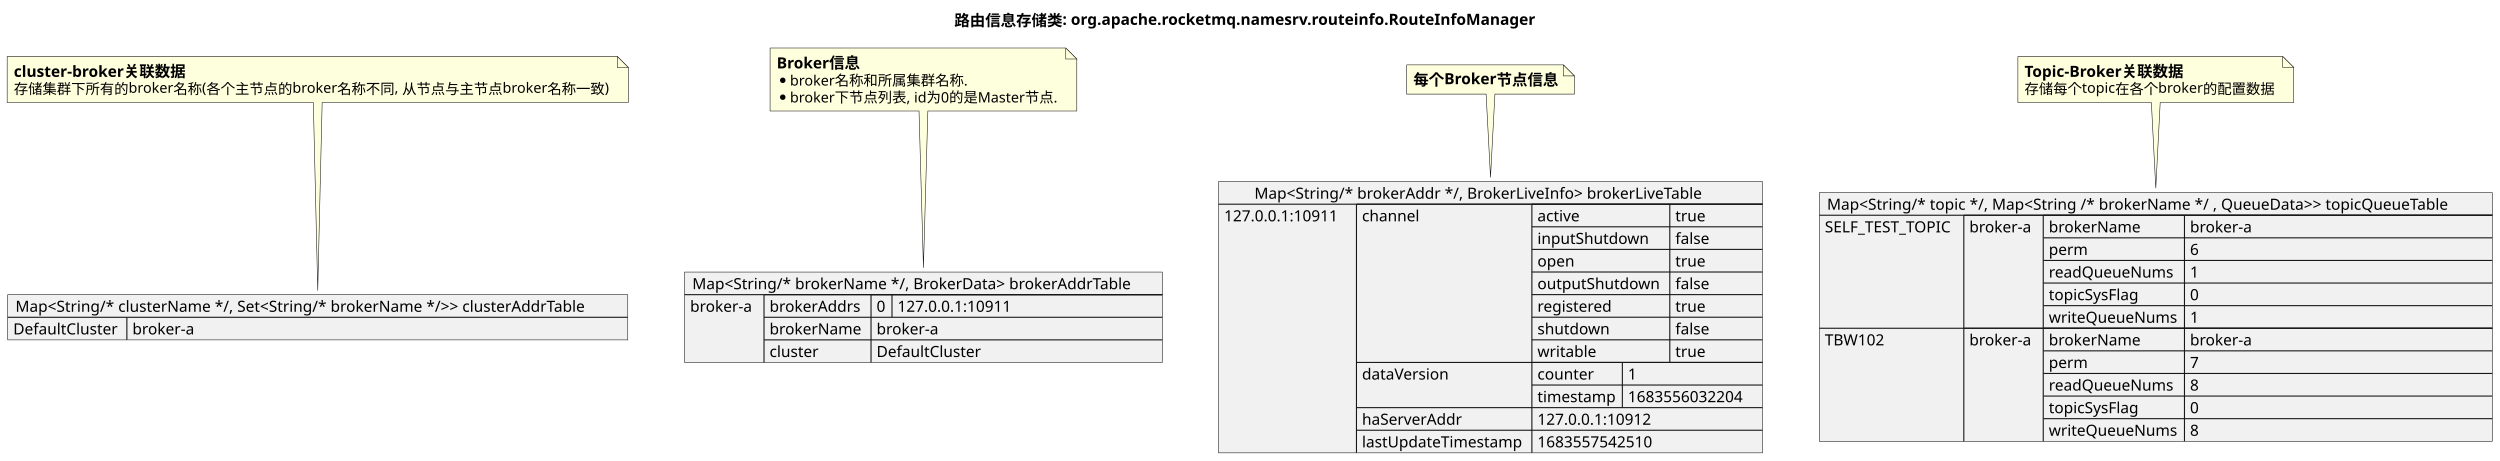
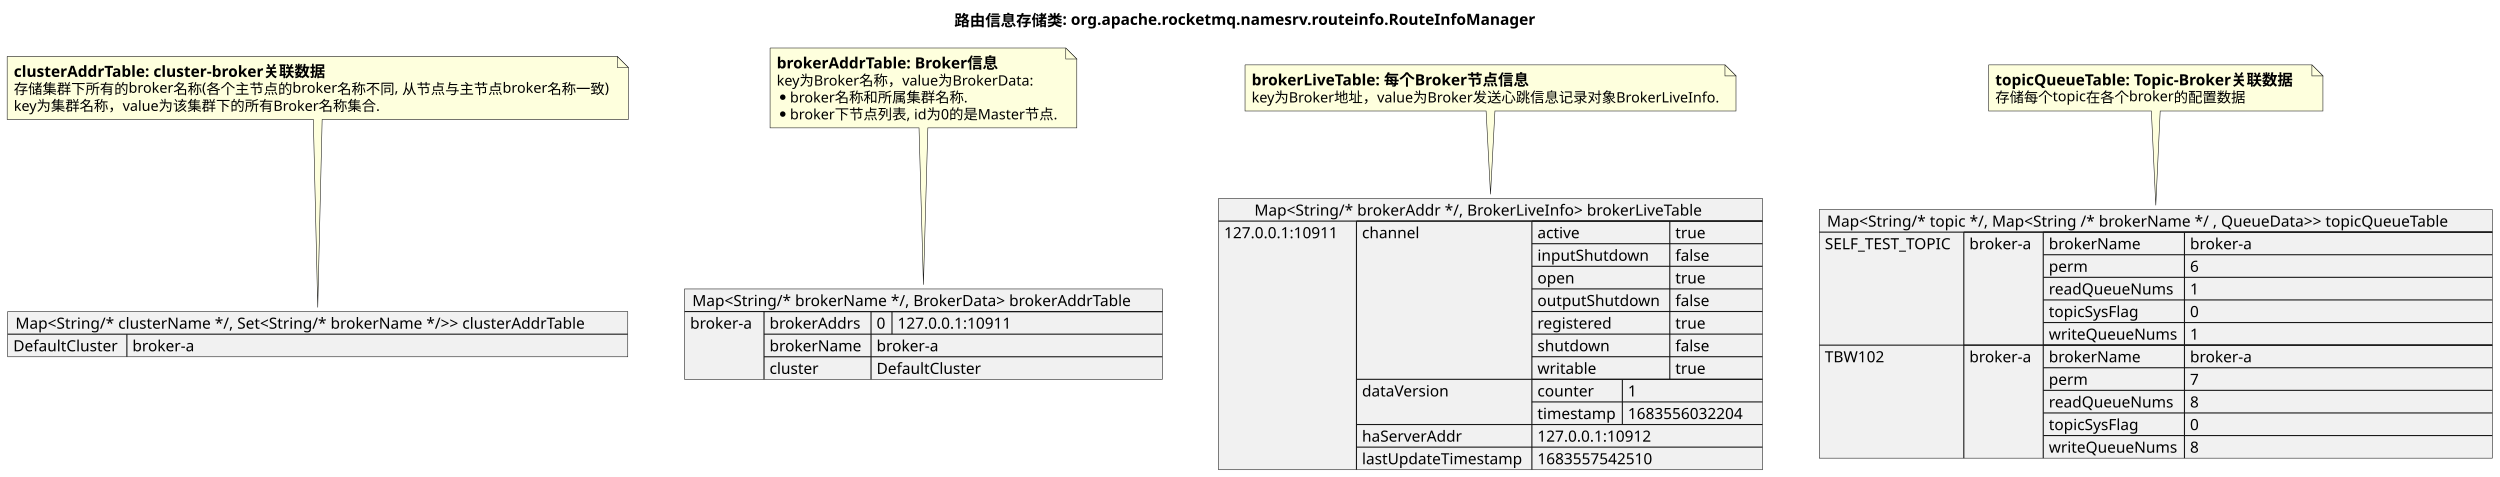
- <svg xmlns="http://www.w3.org/2000/svg" contentStyleType="text/css" height="417px" preserveAspectRatio="none" style="width:2266px;height:417px;background:#FFFFFF;" version="1.1" viewBox="0 0 2266 417" width="2266px" zoomAndPan="magnify">
+ <svg xmlns="http://www.w3.org/2000/svg" contentStyleType="text/css" height="432px" preserveAspectRatio="none" style="width:2266px;height:432px;background:#FFFFFF;" version="1.1" viewBox="0 0 2266 432" width="2266px" zoomAndPan="magnify">
  <defs />
  <g>
    <text fill="#000000" font-family="sans-serif" font-size="14" font-weight="bold" lengthAdjust="spacing" textLength="522" x="865" y="23.535">路由信息存储类: org.apache.rocketmq.namesrv.routeinfo.RouteInfoManager</text>
-     <rect fill="#F1F1F1" height="40.977" style="stroke:#181818;stroke-width:0.5;" width="562" x="7" y="267.098" />
-     <text fill="#000000" font-family="sans-serif" font-size="14" lengthAdjust="spacing" textLength="548" x="14" y="282.633">Map&lt;String/* clusterName */, Set&lt;String/* brokerName */&gt;&gt; clusterAddrTable</text>
-     <line style="stroke:#181818;stroke-width:1.0;" x1="115" x2="115" y1="287.587" y2="308.075" />
-     <line style="stroke:#181818;stroke-width:1.0;" x1="7" x2="569" y1="287.587" y2="287.587" />
-     <text fill="#000000" font-family="sans-serif" font-size="14" lengthAdjust="spacing" textLength="98" x="12" y="303.122">DefaultCluster</text>
-     <text fill="#000000" font-family="sans-serif" font-size="14" lengthAdjust="spacing" textLength="62" x="120" y="303.122">broker-a</text>
+     <rect fill="#F1F1F1" height="40.977" style="stroke:#181818;stroke-width:0.5;" width="562" x="7" y="282.408" />
+     <text fill="#000000" font-family="sans-serif" font-size="14" lengthAdjust="spacing" textLength="548" x="14" y="297.943">Map&lt;String/* clusterName */, Set&lt;String/* brokerName */&gt;&gt; clusterAddrTable</text>
+     <line style="stroke:#181818;stroke-width:1.0;" x1="115" x2="115" y1="302.897" y2="323.385" />
+     <line style="stroke:#181818;stroke-width:1.0;" x1="7" x2="569" y1="302.897" y2="302.897" />
+     <text fill="#000000" font-family="sans-serif" font-size="14" lengthAdjust="spacing" textLength="98" x="12" y="318.432">DefaultCluster</text>
+     <text fill="#000000" font-family="sans-serif" font-size="14" lengthAdjust="spacing" textLength="62" x="120" y="318.432">broker-a</text>
    <g id="elem_GMN3">
-       <path d="M6.5,51.148 L6.5,92.947 A0,0 0 0 0 6.5,92.947 L284,92.947 L288,263.398 L292,92.947 L569.5,92.947 A0,0 0 0 0 569.5,92.947 L569.5,61.148 L559.5,51.148 L6.5,51.148 A0,0 0 0 0 6.5,51.148 " fill="#FEFFDD" style="stroke:#181818;stroke-width:0.5;" />
+       <path d="M6.5,51.148 L6.5,108.258 A0,0 0 0 0 6.5,108.258 L284,108.258 L288,278.688 L292,108.258 L569.5,108.258 A0,0 0 0 0 569.5,108.258 L569.5,61.148 L559.5,51.148 L6.5,51.148 A0,0 0 0 0 6.5,51.148 " fill="#FEFFDD" style="stroke:#181818;stroke-width:0.5;" />
      <path d="M559.5,51.148 L559.5,61.148 L569.5,61.148 L559.5,51.148 " fill="#FEFFDD" style="stroke:#181818;stroke-width:0.5;" />
-       <text fill="#000000" font-family="sans-serif" font-size="14" font-weight="bold" lengthAdjust="spacing" textLength="161" x="12.5" y="69.683">cluster-broker关联数据</text>
+       <text fill="#000000" font-family="sans-serif" font-size="14" font-weight="bold" lengthAdjust="spacing" textLength="292" x="12.5" y="69.683">clusterAddrTable: cluster-broker关联数据</text>
      <text fill="#000000" font-family="sans-serif" font-size="13" lengthAdjust="spacing" textLength="542" x="12.5" y="85.205">存储集群下所有的broker名称(各个主节点的broker名称不同, 从节点与主节点broker名称一致)</text>
+       <text fill="#000000" font-family="sans-serif" font-size="13" lengthAdjust="spacing" textLength="333" x="12.5" y="100.516">key为集群名称，value为该集群下的所有Broker名称集合.</text>
    </g>
-     <rect fill="#F1F1F1" height="81.953" style="stroke:#181818;stroke-width:0.5;" width="433" x="620.5" y="246.598" />
-     <text fill="#000000" font-family="sans-serif" font-size="14" lengthAdjust="spacing" textLength="419" x="627.5" y="262.133">Map&lt;String/* brokerName */, BrokerData&gt; brokerAddrTable</text>
-     <line style="stroke:#181818;stroke-width:1.0;" x1="692.5" x2="692.5" y1="267.087" y2="328.551" />
-     <line style="stroke:#181818;stroke-width:1.0;" x1="620.5" x2="1053.5" y1="267.087" y2="267.087" />
-     <text fill="#000000" font-family="sans-serif" font-size="14" lengthAdjust="spacing" textLength="62" x="625.5" y="282.622">broker-a</text>
-     <line style="stroke:#181818;stroke-width:1.0;" x1="789.5" x2="789.5" y1="267.087" y2="328.551" />
-     <line style="stroke:#181818;stroke-width:1.0;" x1="692.5" x2="1053.5" y1="267.087" y2="267.087" />
-     <text fill="#000000" font-family="sans-serif" font-size="14" lengthAdjust="spacing" textLength="87" x="697.5" y="282.622">brokerAddrs</text>
-     <line style="stroke:#181818;stroke-width:1.0;" x1="808.5" x2="808.5" y1="267.087" y2="287.575" />
-     <line style="stroke:#181818;stroke-width:1.0;" x1="789.5" x2="1053.5" y1="267.087" y2="267.087" />
-     <text fill="#000000" font-family="sans-serif" font-size="14" lengthAdjust="spacing" textLength="9" x="794.5" y="282.622">0</text>
-     <text fill="#000000" font-family="sans-serif" font-size="14" lengthAdjust="spacing" textLength="115" x="813.5" y="282.622">127.0.0.1:10911</text>
-     <line style="stroke:#181818;stroke-width:1.0;" x1="692.5" x2="1053.5" y1="287.575" y2="287.575" />
-     <text fill="#000000" font-family="sans-serif" font-size="14" lengthAdjust="spacing" textLength="85" x="697.5" y="303.11">brokerName</text>
-     <text fill="#000000" font-family="sans-serif" font-size="14" lengthAdjust="spacing" textLength="62" x="794.5" y="303.11">broker-a</text>
-     <line style="stroke:#181818;stroke-width:1.0;" x1="692.5" x2="1053.5" y1="308.063" y2="308.063" />
-     <text fill="#000000" font-family="sans-serif" font-size="14" lengthAdjust="spacing" textLength="46" x="697.5" y="323.598">cluster</text>
-     <text fill="#000000" font-family="sans-serif" font-size="14" lengthAdjust="spacing" textLength="98" x="794.5" y="323.598">DefaultCluster</text>
+     <rect fill="#F1F1F1" height="81.953" style="stroke:#181818;stroke-width:0.5;" width="433" x="620.5" y="261.908" />
+     <text fill="#000000" font-family="sans-serif" font-size="14" lengthAdjust="spacing" textLength="419" x="627.5" y="277.443">Map&lt;String/* brokerName */, BrokerData&gt; brokerAddrTable</text>
+     <line style="stroke:#181818;stroke-width:1.0;" x1="692.5" x2="692.5" y1="282.397" y2="343.861" />
+     <line style="stroke:#181818;stroke-width:1.0;" x1="620.5" x2="1053.5" y1="282.397" y2="282.397" />
+     <text fill="#000000" font-family="sans-serif" font-size="14" lengthAdjust="spacing" textLength="62" x="625.5" y="297.932">broker-a</text>
+     <line style="stroke:#181818;stroke-width:1.0;" x1="789.5" x2="789.5" y1="282.397" y2="343.861" />
+     <line style="stroke:#181818;stroke-width:1.0;" x1="692.5" x2="1053.5" y1="282.397" y2="282.397" />
+     <text fill="#000000" font-family="sans-serif" font-size="14" lengthAdjust="spacing" textLength="87" x="697.5" y="297.932">brokerAddrs</text>
+     <line style="stroke:#181818;stroke-width:1.0;" x1="808.5" x2="808.5" y1="282.397" y2="302.885" />
+     <line style="stroke:#181818;stroke-width:1.0;" x1="789.5" x2="1053.5" y1="282.397" y2="282.397" />
+     <text fill="#000000" font-family="sans-serif" font-size="14" lengthAdjust="spacing" textLength="9" x="794.5" y="297.932">0</text>
+     <text fill="#000000" font-family="sans-serif" font-size="14" lengthAdjust="spacing" textLength="115" x="813.5" y="297.932">127.0.0.1:10911</text>
+     <line style="stroke:#181818;stroke-width:1.0;" x1="692.5" x2="1053.5" y1="302.885" y2="302.885" />
+     <text fill="#000000" font-family="sans-serif" font-size="14" lengthAdjust="spacing" textLength="85" x="697.5" y="318.42">brokerName</text>
+     <text fill="#000000" font-family="sans-serif" font-size="14" lengthAdjust="spacing" textLength="62" x="794.5" y="318.42">broker-a</text>
+     <line style="stroke:#181818;stroke-width:1.0;" x1="692.5" x2="1053.5" y1="323.373" y2="323.373" />
+     <text fill="#000000" font-family="sans-serif" font-size="14" lengthAdjust="spacing" textLength="46" x="697.5" y="338.908">cluster</text>
+     <text fill="#000000" font-family="sans-serif" font-size="14" lengthAdjust="spacing" textLength="98" x="794.5" y="338.908">DefaultCluster</text>
    <g id="elem_GMN7">
-       <path d="M698,43.488 L698,100.598 A0,0 0 0 0 698,100.598 L833,100.598 L837,242.728 L841,100.598 L976,100.598 A0,0 0 0 0 976,100.598 L976,53.488 L966,43.488 L698,43.488 A0,0 0 0 0 698,43.488 " fill="#FEFFDD" style="stroke:#181818;stroke-width:0.5;" />
+       <path d="M698,43.488 L698,115.908 A0,0 0 0 0 698,115.908 L833,115.908 L837,258.068 L841,115.908 L976,115.908 A0,0 0 0 0 976,115.908 L976,53.488 L966,43.488 L698,43.488 A0,0 0 0 0 698,43.488 " fill="#FEFFDD" style="stroke:#181818;stroke-width:0.5;" />
      <path d="M966,43.488 L966,53.488 L976,53.488 L966,43.488 " fill="#FEFFDD" style="stroke:#181818;stroke-width:0.5;" />
-       <text fill="#000000" font-family="sans-serif" font-size="14" font-weight="bold" lengthAdjust="spacing" textLength="75" x="704" y="62.023">Broker信息</text>
-       <ellipse cx="709.5" cy="72.787" fill="#000000" rx="2.5" ry="2.5" style="stroke:#000000;stroke-width:0.0;" />
-       <text fill="#000000" font-family="sans-serif" font-size="13" lengthAdjust="spacing" textLength="162" x="716" y="77.545">broker名称和所属集群名称.</text>
+       <text fill="#000000" font-family="sans-serif" font-size="14" font-weight="bold" lengthAdjust="spacing" textLength="204" x="704" y="62.023">brokerAddrTable: Broker信息</text>
+       <text fill="#000000" font-family="sans-serif" font-size="13" lengthAdjust="spacing" textLength="233" x="704" y="77.545">key为Broker名称，value为BrokerData:</text>
      <ellipse cx="709.5" cy="88.098" fill="#000000" rx="2.5" ry="2.5" style="stroke:#000000;stroke-width:0.0;" />
-       <text fill="#000000" font-family="sans-serif" font-size="13" lengthAdjust="spacing" textLength="245" x="716" y="92.856">broker下节点列表, id为0的是Master节点.</text>
+       <text fill="#000000" font-family="sans-serif" font-size="13" lengthAdjust="spacing" textLength="162" x="716" y="92.856">broker名称和所属集群名称.</text>
+       <ellipse cx="709.5" cy="103.408" fill="#000000" rx="2.5" ry="2.5" style="stroke:#000000;stroke-width:0.0;" />
+       <text fill="#000000" font-family="sans-serif" font-size="13" lengthAdjust="spacing" textLength="245" x="716" y="108.166">broker下节点列表, id为0的是Master节点.</text>
    </g>
-     <rect fill="#F1F1F1" height="245.859" style="stroke:#181818;stroke-width:0.5;" width="493" x="1104.5" y="164.598" />
-     <text fill="#000000" font-family="sans-serif" font-size="14" lengthAdjust="spacing" textLength="428" x="1137" y="180.133">Map&lt;String/* brokerAddr */, BrokerLiveInfo&gt; brokerLiveTable</text>
-     <line style="stroke:#181818;stroke-width:1.0;" x1="1229.5" x2="1229.5" y1="185.087" y2="410.458" />
-     <line style="stroke:#181818;stroke-width:1.0;" x1="1104.5" x2="1597.5" y1="185.087" y2="185.087" />
-     <text fill="#000000" font-family="sans-serif" font-size="14" lengthAdjust="spacing" textLength="115" x="1109.5" y="200.622">127.0.0.1:10911</text>
-     <line style="stroke:#181818;stroke-width:1.0;" x1="1388.5" x2="1388.5" y1="185.087" y2="410.458" />
-     <line style="stroke:#181818;stroke-width:1.0;" x1="1229.5" x2="1597.5" y1="185.087" y2="185.087" />
-     <text fill="#000000" font-family="sans-serif" font-size="14" lengthAdjust="spacing" textLength="54" x="1234.5" y="200.622">channel</text>
-     <line style="stroke:#181818;stroke-width:1.0;" x1="1513.5" x2="1513.5" y1="185.087" y2="328.505" />
-     <line style="stroke:#181818;stroke-width:1.0;" x1="1388.5" x2="1597.5" y1="185.087" y2="185.087" />
-     <text fill="#000000" font-family="sans-serif" font-size="14" lengthAdjust="spacing" textLength="39" x="1393.5" y="200.622">active</text>
-     <text fill="#000000" font-family="sans-serif" font-size="14" lengthAdjust="spacing" textLength="28" x="1518.5" y="200.622">true</text>
-     <line style="stroke:#181818;stroke-width:1.0;" x1="1388.5" x2="1597.5" y1="205.575" y2="205.575" />
-     <text fill="#000000" font-family="sans-serif" font-size="14" lengthAdjust="spacing" textLength="105" x="1393.5" y="221.11">inputShutdown</text>
-     <text fill="#000000" font-family="sans-serif" font-size="14" lengthAdjust="spacing" textLength="32" x="1518.5" y="221.11">false</text>
-     <line style="stroke:#181818;stroke-width:1.0;" x1="1388.5" x2="1597.5" y1="226.063" y2="226.063" />
-     <text fill="#000000" font-family="sans-serif" font-size="14" lengthAdjust="spacing" textLength="35" x="1393.5" y="241.598">open</text>
-     <text fill="#000000" font-family="sans-serif" font-size="14" lengthAdjust="spacing" textLength="28" x="1518.5" y="241.598">true</text>
-     <line style="stroke:#181818;stroke-width:1.0;" x1="1388.5" x2="1597.5" y1="246.551" y2="246.551" />
-     <text fill="#000000" font-family="sans-serif" font-size="14" lengthAdjust="spacing" textLength="115" x="1393.5" y="262.087">outputShutdown</text>
-     <text fill="#000000" font-family="sans-serif" font-size="14" lengthAdjust="spacing" textLength="32" x="1518.5" y="262.087">false</text>
-     <line style="stroke:#181818;stroke-width:1.0;" x1="1388.5" x2="1597.5" y1="267.04" y2="267.04" />
-     <text fill="#000000" font-family="sans-serif" font-size="14" lengthAdjust="spacing" textLength="70" x="1393.5" y="282.575">registered</text>
-     <text fill="#000000" font-family="sans-serif" font-size="14" lengthAdjust="spacing" textLength="28" x="1518.5" y="282.575">true</text>
-     <line style="stroke:#181818;stroke-width:1.0;" x1="1388.5" x2="1597.5" y1="287.528" y2="287.528" />
-     <text fill="#000000" font-family="sans-serif" font-size="14" lengthAdjust="spacing" textLength="68" x="1393.5" y="303.063">shutdown</text>
-     <text fill="#000000" font-family="sans-serif" font-size="14" lengthAdjust="spacing" textLength="32" x="1518.5" y="303.063">false</text>
-     <line style="stroke:#181818;stroke-width:1.0;" x1="1388.5" x2="1597.5" y1="308.016" y2="308.016" />
-     <text fill="#000000" font-family="sans-serif" font-size="14" lengthAdjust="spacing" textLength="55" x="1393.5" y="323.551">writable</text>
-     <text fill="#000000" font-family="sans-serif" font-size="14" lengthAdjust="spacing" textLength="28" x="1518.5" y="323.551">true</text>
-     <line style="stroke:#181818;stroke-width:1.0;" x1="1229.5" x2="1597.5" y1="328.505" y2="328.505" />
-     <text fill="#000000" font-family="sans-serif" font-size="14" lengthAdjust="spacing" textLength="82" x="1234.5" y="344.04">dataVersion</text>
-     <line style="stroke:#181818;stroke-width:1.0;" x1="1470.5" x2="1470.5" y1="328.505" y2="369.481" />
-     <line style="stroke:#181818;stroke-width:1.0;" x1="1388.5" x2="1597.5" y1="328.505" y2="328.505" />
-     <text fill="#000000" font-family="sans-serif" font-size="14" lengthAdjust="spacing" textLength="53" x="1393.5" y="344.04">counter</text>
-     <text fill="#000000" font-family="sans-serif" font-size="14" lengthAdjust="spacing" textLength="9" x="1475.5" y="344.04">1</text>
-     <line style="stroke:#181818;stroke-width:1.0;" x1="1388.5" x2="1597.5" y1="348.993" y2="348.993" />
-     <text fill="#000000" font-family="sans-serif" font-size="14" lengthAdjust="spacing" textLength="72" x="1393.5" y="364.528">timestamp</text>
-     <text fill="#000000" font-family="sans-serif" font-size="14" lengthAdjust="spacing" textLength="117" x="1475.5" y="364.528">1683556032204</text>
-     <line style="stroke:#181818;stroke-width:1.0;" x1="1229.5" x2="1597.5" y1="369.481" y2="369.481" />
-     <text fill="#000000" font-family="sans-serif" font-size="14" lengthAdjust="spacing" textLength="94" x="1234.5" y="385.016">haServerAddr</text>
-     <text fill="#000000" font-family="sans-serif" font-size="14" lengthAdjust="spacing" textLength="115" x="1393.5" y="385.016">127.0.0.1:10912</text>
-     <line style="stroke:#181818;stroke-width:1.0;" x1="1229.5" x2="1597.5" y1="389.969" y2="389.969" />
-     <text fill="#000000" font-family="sans-serif" font-size="14" lengthAdjust="spacing" textLength="149" x="1234.5" y="405.505">lastUpdateTimestamp</text>
-     <text fill="#000000" font-family="sans-serif" font-size="14" lengthAdjust="spacing" textLength="117" x="1393.5" y="405.505">1683557542510</text>
+     <rect fill="#F1F1F1" height="245.859" style="stroke:#181818;stroke-width:0.5;" width="493" x="1104.5" y="179.908" />
+     <text fill="#000000" font-family="sans-serif" font-size="14" lengthAdjust="spacing" textLength="428" x="1137" y="195.443">Map&lt;String/* brokerAddr */, BrokerLiveInfo&gt; brokerLiveTable</text>
+     <line style="stroke:#181818;stroke-width:1.0;" x1="1229.5" x2="1229.5" y1="200.397" y2="425.768" />
+     <line style="stroke:#181818;stroke-width:1.0;" x1="1104.5" x2="1597.5" y1="200.397" y2="200.397" />
+     <text fill="#000000" font-family="sans-serif" font-size="14" lengthAdjust="spacing" textLength="115" x="1109.5" y="215.932">127.0.0.1:10911</text>
+     <line style="stroke:#181818;stroke-width:1.0;" x1="1388.5" x2="1388.5" y1="200.397" y2="425.768" />
+     <line style="stroke:#181818;stroke-width:1.0;" x1="1229.5" x2="1597.5" y1="200.397" y2="200.397" />
+     <text fill="#000000" font-family="sans-serif" font-size="14" lengthAdjust="spacing" textLength="54" x="1234.5" y="215.932">channel</text>
+     <line style="stroke:#181818;stroke-width:1.0;" x1="1513.5" x2="1513.5" y1="200.397" y2="343.815" />
+     <line style="stroke:#181818;stroke-width:1.0;" x1="1388.5" x2="1597.5" y1="200.397" y2="200.397" />
+     <text fill="#000000" font-family="sans-serif" font-size="14" lengthAdjust="spacing" textLength="39" x="1393.5" y="215.932">active</text>
+     <text fill="#000000" font-family="sans-serif" font-size="14" lengthAdjust="spacing" textLength="28" x="1518.5" y="215.932">true</text>
+     <line style="stroke:#181818;stroke-width:1.0;" x1="1388.5" x2="1597.5" y1="220.885" y2="220.885" />
+     <text fill="#000000" font-family="sans-serif" font-size="14" lengthAdjust="spacing" textLength="105" x="1393.5" y="236.42">inputShutdown</text>
+     <text fill="#000000" font-family="sans-serif" font-size="14" lengthAdjust="spacing" textLength="32" x="1518.5" y="236.42">false</text>
+     <line style="stroke:#181818;stroke-width:1.0;" x1="1388.5" x2="1597.5" y1="241.373" y2="241.373" />
+     <text fill="#000000" font-family="sans-serif" font-size="14" lengthAdjust="spacing" textLength="35" x="1393.5" y="256.908">open</text>
+     <text fill="#000000" font-family="sans-serif" font-size="14" lengthAdjust="spacing" textLength="28" x="1518.5" y="256.908">true</text>
+     <line style="stroke:#181818;stroke-width:1.0;" x1="1388.5" x2="1597.5" y1="261.861" y2="261.861" />
+     <text fill="#000000" font-family="sans-serif" font-size="14" lengthAdjust="spacing" textLength="115" x="1393.5" y="277.397">outputShutdown</text>
+     <text fill="#000000" font-family="sans-serif" font-size="14" lengthAdjust="spacing" textLength="32" x="1518.5" y="277.397">false</text>
+     <line style="stroke:#181818;stroke-width:1.0;" x1="1388.5" x2="1597.5" y1="282.35" y2="282.35" />
+     <text fill="#000000" font-family="sans-serif" font-size="14" lengthAdjust="spacing" textLength="70" x="1393.5" y="297.885">registered</text>
+     <text fill="#000000" font-family="sans-serif" font-size="14" lengthAdjust="spacing" textLength="28" x="1518.5" y="297.885">true</text>
+     <line style="stroke:#181818;stroke-width:1.0;" x1="1388.5" x2="1597.5" y1="302.838" y2="302.838" />
+     <text fill="#000000" font-family="sans-serif" font-size="14" lengthAdjust="spacing" textLength="68" x="1393.5" y="318.373">shutdown</text>
+     <text fill="#000000" font-family="sans-serif" font-size="14" lengthAdjust="spacing" textLength="32" x="1518.5" y="318.373">false</text>
+     <line style="stroke:#181818;stroke-width:1.0;" x1="1388.5" x2="1597.5" y1="323.326" y2="323.326" />
+     <text fill="#000000" font-family="sans-serif" font-size="14" lengthAdjust="spacing" textLength="55" x="1393.5" y="338.861">writable</text>
+     <text fill="#000000" font-family="sans-serif" font-size="14" lengthAdjust="spacing" textLength="28" x="1518.5" y="338.861">true</text>
+     <line style="stroke:#181818;stroke-width:1.0;" x1="1229.5" x2="1597.5" y1="343.815" y2="343.815" />
+     <text fill="#000000" font-family="sans-serif" font-size="14" lengthAdjust="spacing" textLength="82" x="1234.5" y="359.35">dataVersion</text>
+     <line style="stroke:#181818;stroke-width:1.0;" x1="1470.5" x2="1470.5" y1="343.815" y2="384.791" />
+     <line style="stroke:#181818;stroke-width:1.0;" x1="1388.5" x2="1597.5" y1="343.815" y2="343.815" />
+     <text fill="#000000" font-family="sans-serif" font-size="14" lengthAdjust="spacing" textLength="53" x="1393.5" y="359.35">counter</text>
+     <text fill="#000000" font-family="sans-serif" font-size="14" lengthAdjust="spacing" textLength="9" x="1475.5" y="359.35">1</text>
+     <line style="stroke:#181818;stroke-width:1.0;" x1="1388.5" x2="1597.5" y1="364.303" y2="364.303" />
+     <text fill="#000000" font-family="sans-serif" font-size="14" lengthAdjust="spacing" textLength="72" x="1393.5" y="379.838">timestamp</text>
+     <text fill="#000000" font-family="sans-serif" font-size="14" lengthAdjust="spacing" textLength="117" x="1475.5" y="379.838">1683556032204</text>
+     <line style="stroke:#181818;stroke-width:1.0;" x1="1229.5" x2="1597.5" y1="384.791" y2="384.791" />
+     <text fill="#000000" font-family="sans-serif" font-size="14" lengthAdjust="spacing" textLength="94" x="1234.5" y="400.326">haServerAddr</text>
+     <text fill="#000000" font-family="sans-serif" font-size="14" lengthAdjust="spacing" textLength="115" x="1393.5" y="400.326">127.0.0.1:10912</text>
+     <line style="stroke:#181818;stroke-width:1.0;" x1="1229.5" x2="1597.5" y1="405.279" y2="405.279" />
+     <text fill="#000000" font-family="sans-serif" font-size="14" lengthAdjust="spacing" textLength="149" x="1234.5" y="420.815">lastUpdateTimestamp</text>
+     <text fill="#000000" font-family="sans-serif" font-size="14" lengthAdjust="spacing" textLength="117" x="1393.5" y="420.815">1683557542510</text>
    <g id="elem_GMN11">
-       <path d="M1275,58.798 L1275,85.287 A0,0 0 0 0 1275,85.287 L1347,85.287 L1351,160.858 L1355,85.287 L1427,85.287 A0,0 0 0 0 1427,85.287 L1427,68.798 L1417,58.798 L1275,58.798 A0,0 0 0 0 1275,58.798 " fill="#FEFFDD" style="stroke:#181818;stroke-width:0.5;" />
-       <path d="M1417,58.798 L1417,68.798 L1427,68.798 L1417,58.798 " fill="#FEFFDD" style="stroke:#181818;stroke-width:0.5;" />
-       <text fill="#000000" font-family="sans-serif" font-size="14" font-weight="bold" lengthAdjust="spacing" textLength="131" x="1281" y="77.333">每个Broker节点信息</text>
+       <path d="M1128.5,58.798 L1128.5,100.597 A0,0 0 0 0 1128.5,100.597 L1347,100.597 L1351,176.158 L1355,100.597 L1573.5,100.597 A0,0 0 0 0 1573.5,100.597 L1573.5,68.798 L1563.5,58.798 L1128.5,58.798 A0,0 0 0 0 1128.5,58.798 " fill="#FEFFDD" style="stroke:#181818;stroke-width:0.5;" />
+       <path d="M1563.5,58.798 L1563.5,68.798 L1573.5,68.798 L1563.5,58.798 " fill="#FEFFDD" style="stroke:#181818;stroke-width:0.5;" />
+       <text fill="#000000" font-family="sans-serif" font-size="14" font-weight="bold" lengthAdjust="spacing" textLength="255" x="1134.5" y="77.333">brokerLiveTable: 每个Broker节点信息</text>
+       <text fill="#000000" font-family="sans-serif" font-size="13" lengthAdjust="spacing" textLength="424" x="1134.5" y="92.855">key为Broker地址，value为Broker发送心跳信息记录对象BrokerLiveInfo.</text>
    </g>
-     <rect fill="#F1F1F1" height="225.371" style="stroke:#181818;stroke-width:0.5;" width="610" x="1649" y="174.598" />
-     <text fill="#000000" font-family="sans-serif" font-size="14" lengthAdjust="spacing" textLength="596" x="1656" y="190.133">Map&lt;String/* topic */, Map&lt;String /* brokerName */ , QueueData&gt;&gt; topicQueueTable</text>
-     <line style="stroke:#181818;stroke-width:1.0;" x1="1780" x2="1780" y1="195.087" y2="399.969" />
-     <line style="stroke:#181818;stroke-width:1.0;" x1="1649" x2="2259" y1="195.087" y2="195.087" />
-     <text fill="#000000" font-family="sans-serif" font-size="14" lengthAdjust="spacing" textLength="121" x="1654" y="210.622">SELF_TEST_TOPIC</text>
-     <line style="stroke:#181818;stroke-width:1.0;" x1="1852" x2="1852" y1="195.087" y2="297.528" />
-     <line style="stroke:#181818;stroke-width:1.0;" x1="1780" x2="2259" y1="195.087" y2="195.087" />
-     <text fill="#000000" font-family="sans-serif" font-size="14" lengthAdjust="spacing" textLength="62" x="1785" y="210.622">broker-a</text>
-     <line style="stroke:#181818;stroke-width:1.0;" x1="1980" x2="1980" y1="195.087" y2="297.528" />
-     <line style="stroke:#181818;stroke-width:1.0;" x1="1852" x2="2259" y1="195.087" y2="195.087" />
-     <text fill="#000000" font-family="sans-serif" font-size="14" lengthAdjust="spacing" textLength="85" x="1857" y="210.622">brokerName</text>
-     <text fill="#000000" font-family="sans-serif" font-size="14" lengthAdjust="spacing" textLength="62" x="1985" y="210.622">broker-a</text>
-     <line style="stroke:#181818;stroke-width:1.0;" x1="1852" x2="2259" y1="215.575" y2="215.575" />
-     <text fill="#000000" font-family="sans-serif" font-size="14" lengthAdjust="spacing" textLength="36" x="1857" y="231.11">perm</text>
-     <text fill="#000000" font-family="sans-serif" font-size="14" lengthAdjust="spacing" textLength="9" x="1985" y="231.11">6</text>
-     <line style="stroke:#181818;stroke-width:1.0;" x1="1852" x2="2259" y1="236.063" y2="236.063" />
-     <text fill="#000000" font-family="sans-serif" font-size="14" lengthAdjust="spacing" textLength="115" x="1857" y="251.598">readQueueNums</text>
-     <text fill="#000000" font-family="sans-serif" font-size="14" lengthAdjust="spacing" textLength="9" x="1985" y="251.598">1</text>
-     <line style="stroke:#181818;stroke-width:1.0;" x1="1852" x2="2259" y1="256.551" y2="256.551" />
-     <text fill="#000000" font-family="sans-serif" font-size="14" lengthAdjust="spacing" textLength="85" x="1857" y="272.087">topicSysFlag</text>
-     <text fill="#000000" font-family="sans-serif" font-size="14" lengthAdjust="spacing" textLength="9" x="1985" y="272.087">0</text>
-     <line style="stroke:#181818;stroke-width:1.0;" x1="1852" x2="2259" y1="277.04" y2="277.04" />
-     <text fill="#000000" font-family="sans-serif" font-size="14" lengthAdjust="spacing" textLength="118" x="1857" y="292.575">writeQueueNums</text>
-     <text fill="#000000" font-family="sans-serif" font-size="14" lengthAdjust="spacing" textLength="9" x="1985" y="292.575">1</text>
-     <line style="stroke:#181818;stroke-width:1.0;" x1="1649" x2="2259" y1="297.528" y2="297.528" />
-     <text fill="#000000" font-family="sans-serif" font-size="14" lengthAdjust="spacing" textLength="56" x="1654" y="313.063">TBW102</text>
-     <line style="stroke:#181818;stroke-width:1.0;" x1="1852" x2="1852" y1="297.528" y2="399.969" />
-     <line style="stroke:#181818;stroke-width:1.0;" x1="1780" x2="2259" y1="297.528" y2="297.528" />
-     <text fill="#000000" font-family="sans-serif" font-size="14" lengthAdjust="spacing" textLength="62" x="1785" y="313.063">broker-a</text>
-     <line style="stroke:#181818;stroke-width:1.0;" x1="1980" x2="1980" y1="297.528" y2="399.969" />
-     <line style="stroke:#181818;stroke-width:1.0;" x1="1852" x2="2259" y1="297.528" y2="297.528" />
-     <text fill="#000000" font-family="sans-serif" font-size="14" lengthAdjust="spacing" textLength="85" x="1857" y="313.063">brokerName</text>
-     <text fill="#000000" font-family="sans-serif" font-size="14" lengthAdjust="spacing" textLength="62" x="1985" y="313.063">broker-a</text>
-     <line style="stroke:#181818;stroke-width:1.0;" x1="1852" x2="2259" y1="318.016" y2="318.016" />
-     <text fill="#000000" font-family="sans-serif" font-size="14" lengthAdjust="spacing" textLength="36" x="1857" y="333.551">perm</text>
-     <text fill="#000000" font-family="sans-serif" font-size="14" lengthAdjust="spacing" textLength="9" x="1985" y="333.551">7</text>
-     <line style="stroke:#181818;stroke-width:1.0;" x1="1852" x2="2259" y1="338.505" y2="338.505" />
-     <text fill="#000000" font-family="sans-serif" font-size="14" lengthAdjust="spacing" textLength="115" x="1857" y="354.04">readQueueNums</text>
-     <text fill="#000000" font-family="sans-serif" font-size="14" lengthAdjust="spacing" textLength="9" x="1985" y="354.04">8</text>
-     <line style="stroke:#181818;stroke-width:1.0;" x1="1852" x2="2259" y1="358.993" y2="358.993" />
-     <text fill="#000000" font-family="sans-serif" font-size="14" lengthAdjust="spacing" textLength="85" x="1857" y="374.528">topicSysFlag</text>
-     <text fill="#000000" font-family="sans-serif" font-size="14" lengthAdjust="spacing" textLength="9" x="1985" y="374.528">0</text>
-     <line style="stroke:#181818;stroke-width:1.0;" x1="1852" x2="2259" y1="379.481" y2="379.481" />
-     <text fill="#000000" font-family="sans-serif" font-size="14" lengthAdjust="spacing" textLength="118" x="1857" y="395.016">writeQueueNums</text>
-     <text fill="#000000" font-family="sans-serif" font-size="14" lengthAdjust="spacing" textLength="9" x="1985" y="395.016">8</text>
+     <rect fill="#F1F1F1" height="225.371" style="stroke:#181818;stroke-width:0.5;" width="610" x="1649" y="189.908" />
+     <text fill="#000000" font-family="sans-serif" font-size="14" lengthAdjust="spacing" textLength="596" x="1656" y="205.443">Map&lt;String/* topic */, Map&lt;String /* brokerName */ , QueueData&gt;&gt; topicQueueTable</text>
+     <line style="stroke:#181818;stroke-width:1.0;" x1="1780" x2="1780" y1="210.397" y2="415.279" />
+     <line style="stroke:#181818;stroke-width:1.0;" x1="1649" x2="2259" y1="210.397" y2="210.397" />
+     <text fill="#000000" font-family="sans-serif" font-size="14" lengthAdjust="spacing" textLength="121" x="1654" y="225.932">SELF_TEST_TOPIC</text>
+     <line style="stroke:#181818;stroke-width:1.0;" x1="1852" x2="1852" y1="210.397" y2="312.838" />
+     <line style="stroke:#181818;stroke-width:1.0;" x1="1780" x2="2259" y1="210.397" y2="210.397" />
+     <text fill="#000000" font-family="sans-serif" font-size="14" lengthAdjust="spacing" textLength="62" x="1785" y="225.932">broker-a</text>
+     <line style="stroke:#181818;stroke-width:1.0;" x1="1980" x2="1980" y1="210.397" y2="312.838" />
+     <line style="stroke:#181818;stroke-width:1.0;" x1="1852" x2="2259" y1="210.397" y2="210.397" />
+     <text fill="#000000" font-family="sans-serif" font-size="14" lengthAdjust="spacing" textLength="85" x="1857" y="225.932">brokerName</text>
+     <text fill="#000000" font-family="sans-serif" font-size="14" lengthAdjust="spacing" textLength="62" x="1985" y="225.932">broker-a</text>
+     <line style="stroke:#181818;stroke-width:1.0;" x1="1852" x2="2259" y1="230.885" y2="230.885" />
+     <text fill="#000000" font-family="sans-serif" font-size="14" lengthAdjust="spacing" textLength="36" x="1857" y="246.42">perm</text>
+     <text fill="#000000" font-family="sans-serif" font-size="14" lengthAdjust="spacing" textLength="9" x="1985" y="246.42">6</text>
+     <line style="stroke:#181818;stroke-width:1.0;" x1="1852" x2="2259" y1="251.373" y2="251.373" />
+     <text fill="#000000" font-family="sans-serif" font-size="14" lengthAdjust="spacing" textLength="115" x="1857" y="266.908">readQueueNums</text>
+     <text fill="#000000" font-family="sans-serif" font-size="14" lengthAdjust="spacing" textLength="9" x="1985" y="266.908">1</text>
+     <line style="stroke:#181818;stroke-width:1.0;" x1="1852" x2="2259" y1="271.861" y2="271.861" />
+     <text fill="#000000" font-family="sans-serif" font-size="14" lengthAdjust="spacing" textLength="85" x="1857" y="287.397">topicSysFlag</text>
+     <text fill="#000000" font-family="sans-serif" font-size="14" lengthAdjust="spacing" textLength="9" x="1985" y="287.397">0</text>
+     <line style="stroke:#181818;stroke-width:1.0;" x1="1852" x2="2259" y1="292.35" y2="292.35" />
+     <text fill="#000000" font-family="sans-serif" font-size="14" lengthAdjust="spacing" textLength="118" x="1857" y="307.885">writeQueueNums</text>
+     <text fill="#000000" font-family="sans-serif" font-size="14" lengthAdjust="spacing" textLength="9" x="1985" y="307.885">1</text>
+     <line style="stroke:#181818;stroke-width:1.0;" x1="1649" x2="2259" y1="312.838" y2="312.838" />
+     <text fill="#000000" font-family="sans-serif" font-size="14" lengthAdjust="spacing" textLength="56" x="1654" y="328.373">TBW102</text>
+     <line style="stroke:#181818;stroke-width:1.0;" x1="1852" x2="1852" y1="312.838" y2="415.279" />
+     <line style="stroke:#181818;stroke-width:1.0;" x1="1780" x2="2259" y1="312.838" y2="312.838" />
+     <text fill="#000000" font-family="sans-serif" font-size="14" lengthAdjust="spacing" textLength="62" x="1785" y="328.373">broker-a</text>
+     <line style="stroke:#181818;stroke-width:1.0;" x1="1980" x2="1980" y1="312.838" y2="415.279" />
+     <line style="stroke:#181818;stroke-width:1.0;" x1="1852" x2="2259" y1="312.838" y2="312.838" />
+     <text fill="#000000" font-family="sans-serif" font-size="14" lengthAdjust="spacing" textLength="85" x="1857" y="328.373">brokerName</text>
+     <text fill="#000000" font-family="sans-serif" font-size="14" lengthAdjust="spacing" textLength="62" x="1985" y="328.373">broker-a</text>
+     <line style="stroke:#181818;stroke-width:1.0;" x1="1852" x2="2259" y1="333.326" y2="333.326" />
+     <text fill="#000000" font-family="sans-serif" font-size="14" lengthAdjust="spacing" textLength="36" x="1857" y="348.861">perm</text>
+     <text fill="#000000" font-family="sans-serif" font-size="14" lengthAdjust="spacing" textLength="9" x="1985" y="348.861">7</text>
+     <line style="stroke:#181818;stroke-width:1.0;" x1="1852" x2="2259" y1="353.815" y2="353.815" />
+     <text fill="#000000" font-family="sans-serif" font-size="14" lengthAdjust="spacing" textLength="115" x="1857" y="369.35">readQueueNums</text>
+     <text fill="#000000" font-family="sans-serif" font-size="14" lengthAdjust="spacing" textLength="9" x="1985" y="369.35">8</text>
+     <line style="stroke:#181818;stroke-width:1.0;" x1="1852" x2="2259" y1="374.303" y2="374.303" />
+     <text fill="#000000" font-family="sans-serif" font-size="14" lengthAdjust="spacing" textLength="85" x="1857" y="389.838">topicSysFlag</text>
+     <text fill="#000000" font-family="sans-serif" font-size="14" lengthAdjust="spacing" textLength="9" x="1985" y="389.838">0</text>
+     <line style="stroke:#181818;stroke-width:1.0;" x1="1852" x2="2259" y1="394.791" y2="394.791" />
+     <text fill="#000000" font-family="sans-serif" font-size="14" lengthAdjust="spacing" textLength="118" x="1857" y="410.326">writeQueueNums</text>
+     <text fill="#000000" font-family="sans-serif" font-size="14" lengthAdjust="spacing" textLength="9" x="1985" y="410.326">8</text>
    <g id="elem_GMN15">
-       <path d="M1829,51.148 L1829,92.947 A0,0 0 0 0 1829,92.947 L1950,92.947 L1954,170.648 L1958,92.947 L2079,92.947 A0,0 0 0 0 2079,92.947 L2079,61.148 L2069,51.148 L1829,51.148 A0,0 0 0 0 1829,51.148 " fill="#FEFFDD" style="stroke:#181818;stroke-width:0.5;" />
-       <path d="M2069,51.148 L2069,61.148 L2079,61.148 L2069,51.148 " fill="#FEFFDD" style="stroke:#181818;stroke-width:0.5;" />
-       <text fill="#000000" font-family="sans-serif" font-size="14" font-weight="bold" lengthAdjust="spacing" textLength="152" x="1835" y="69.683">Topic-Broker关联数据</text>
-       <text fill="#000000" font-family="sans-serif" font-size="13" lengthAdjust="spacing" textLength="229" x="1835" y="85.205">存储每个topic在各个broker的配置数据</text>
+       <path d="M1802.5,58.798 L1802.5,100.597 A0,0 0 0 0 1802.5,100.597 L1950,100.597 L1954,186.108 L1958,100.597 L2105.5,100.597 A0,0 0 0 0 2105.5,100.597 L2105.5,68.798 L2095.5,58.798 L1802.5,58.798 A0,0 0 0 0 1802.5,58.798 " fill="#FEFFDD" style="stroke:#181818;stroke-width:0.5;" />
+       <path d="M2095.5,58.798 L2095.5,68.798 L2105.5,68.798 L2095.5,58.798 " fill="#FEFFDD" style="stroke:#181818;stroke-width:0.5;" />
+       <text fill="#000000" font-family="sans-serif" font-size="14" font-weight="bold" lengthAdjust="spacing" textLength="282" x="1808.5" y="77.333">topicQueueTable: Topic-Broker关联数据</text>
+       <text fill="#000000" font-family="sans-serif" font-size="13" lengthAdjust="spacing" textLength="229" x="1808.5" y="92.855">存储每个topic在各个broker的配置数据</text>
    </g>
  </g>
</svg>
